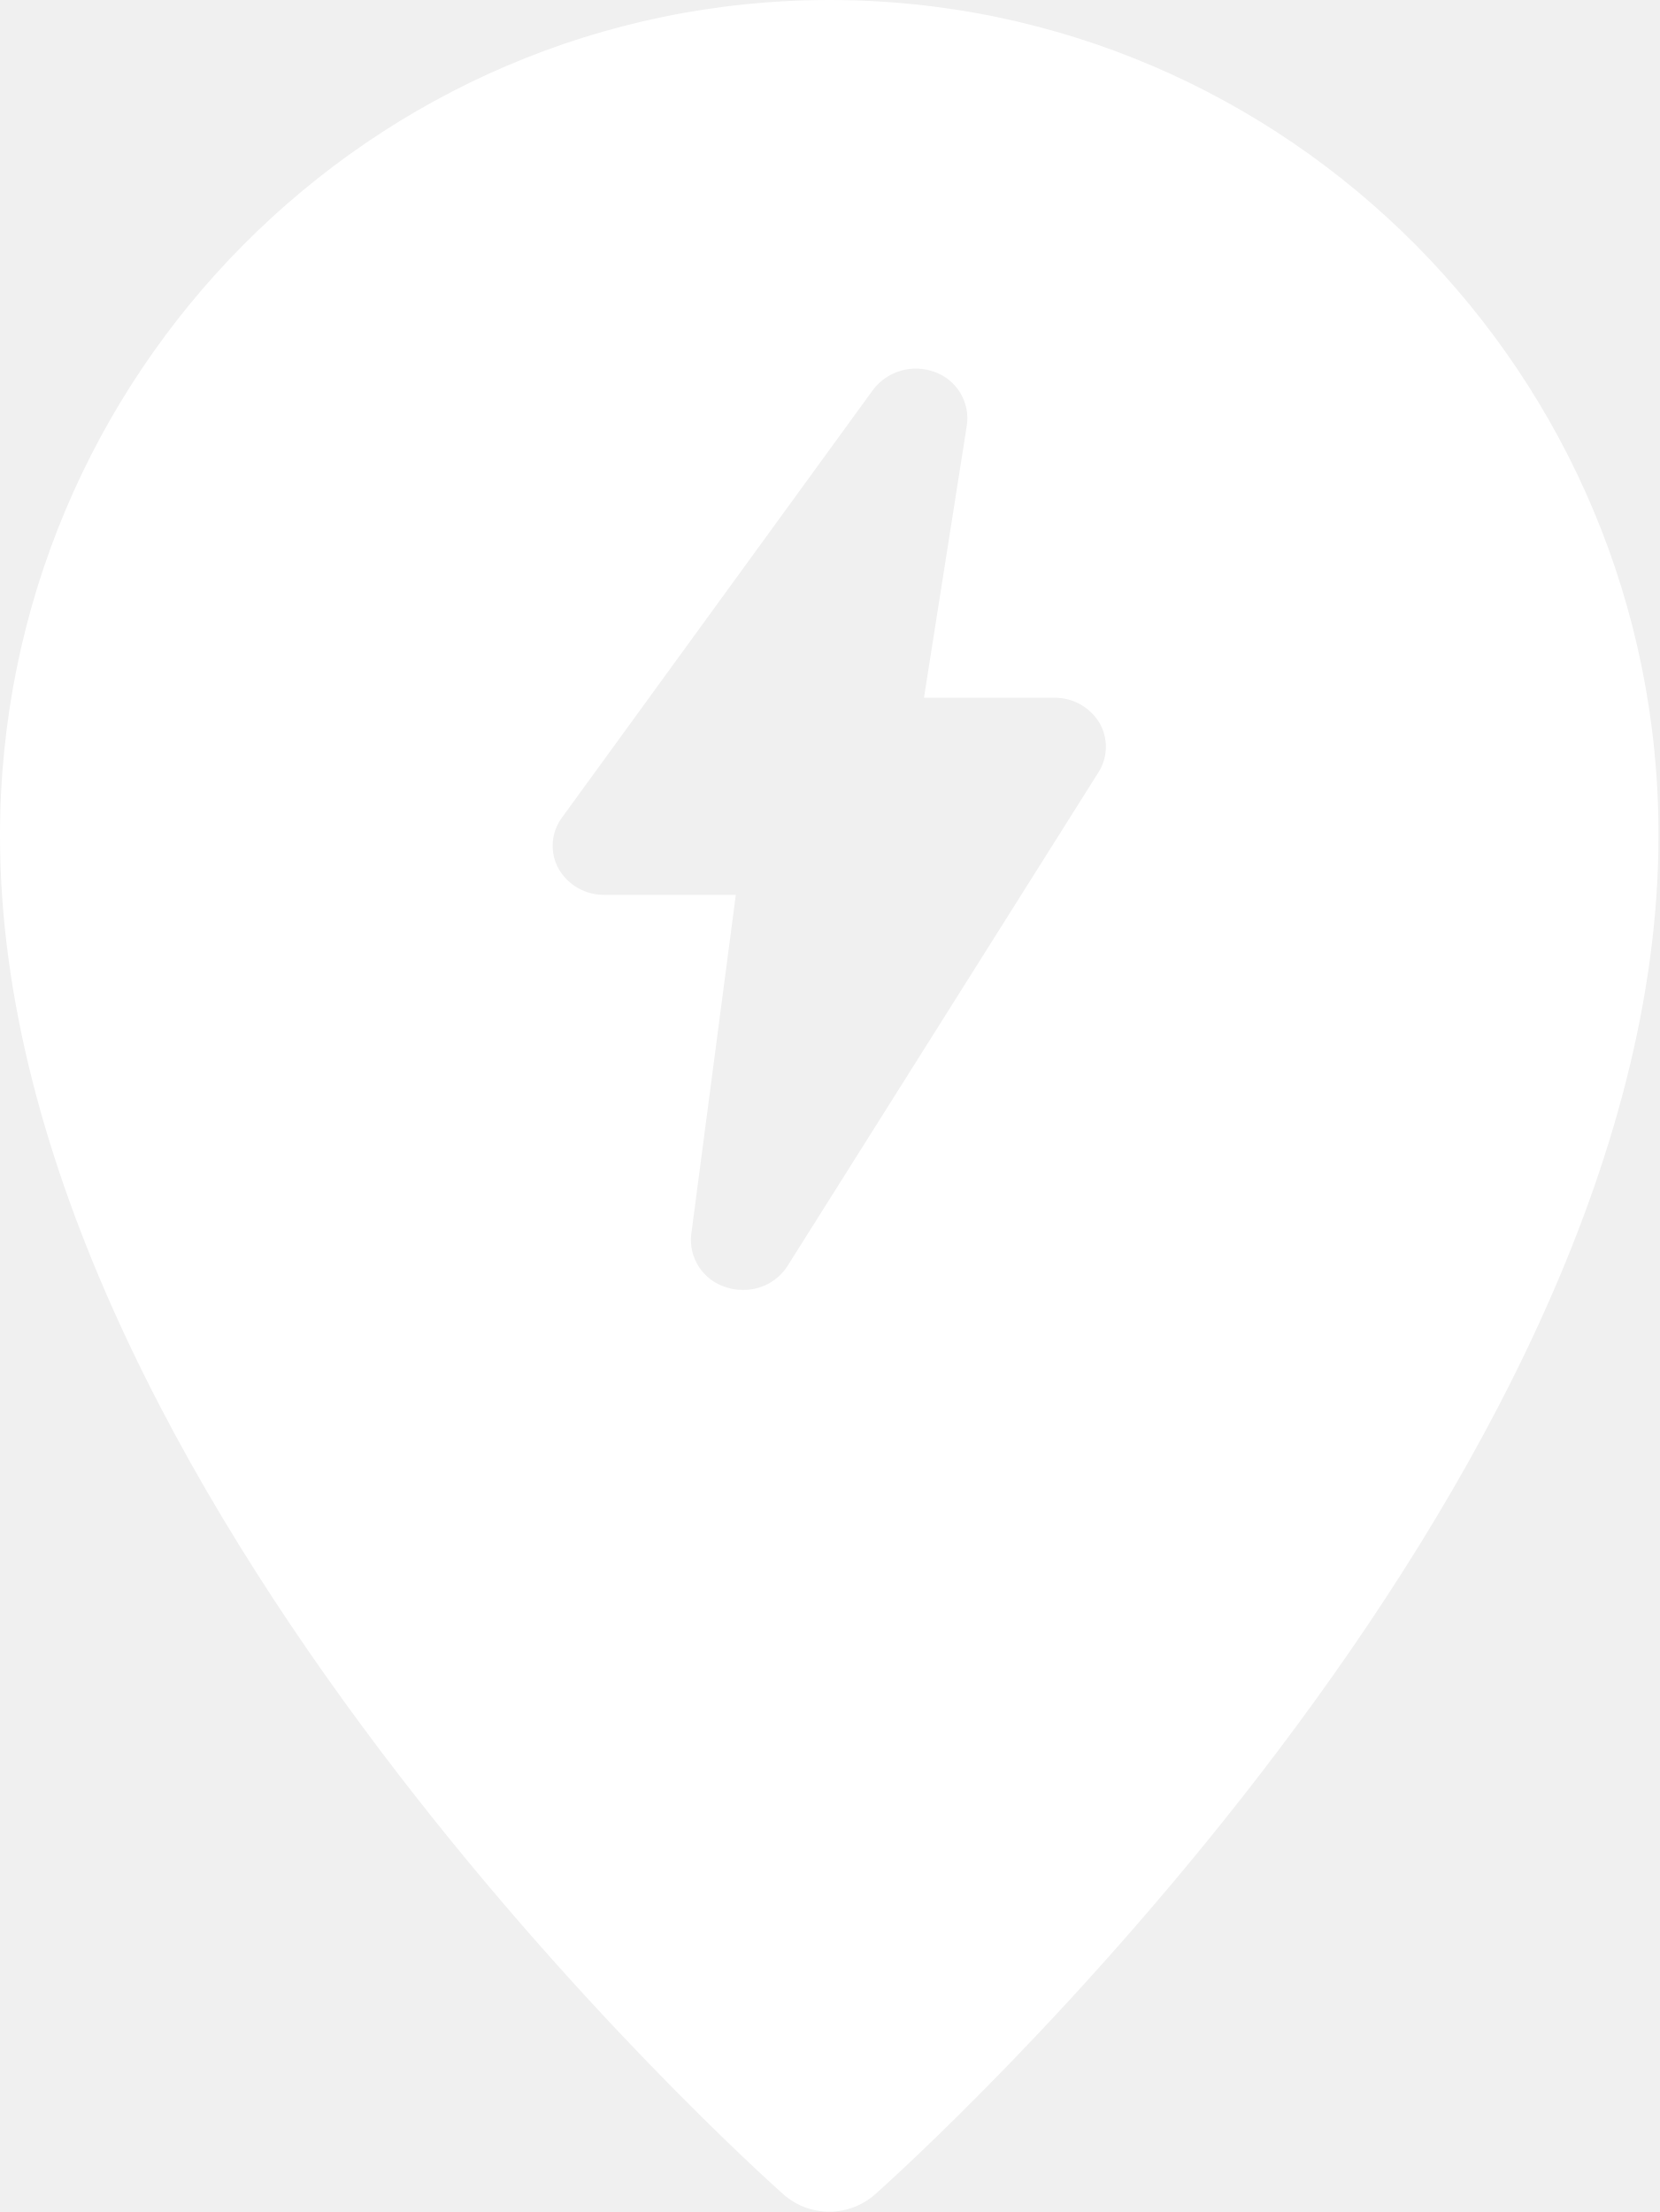
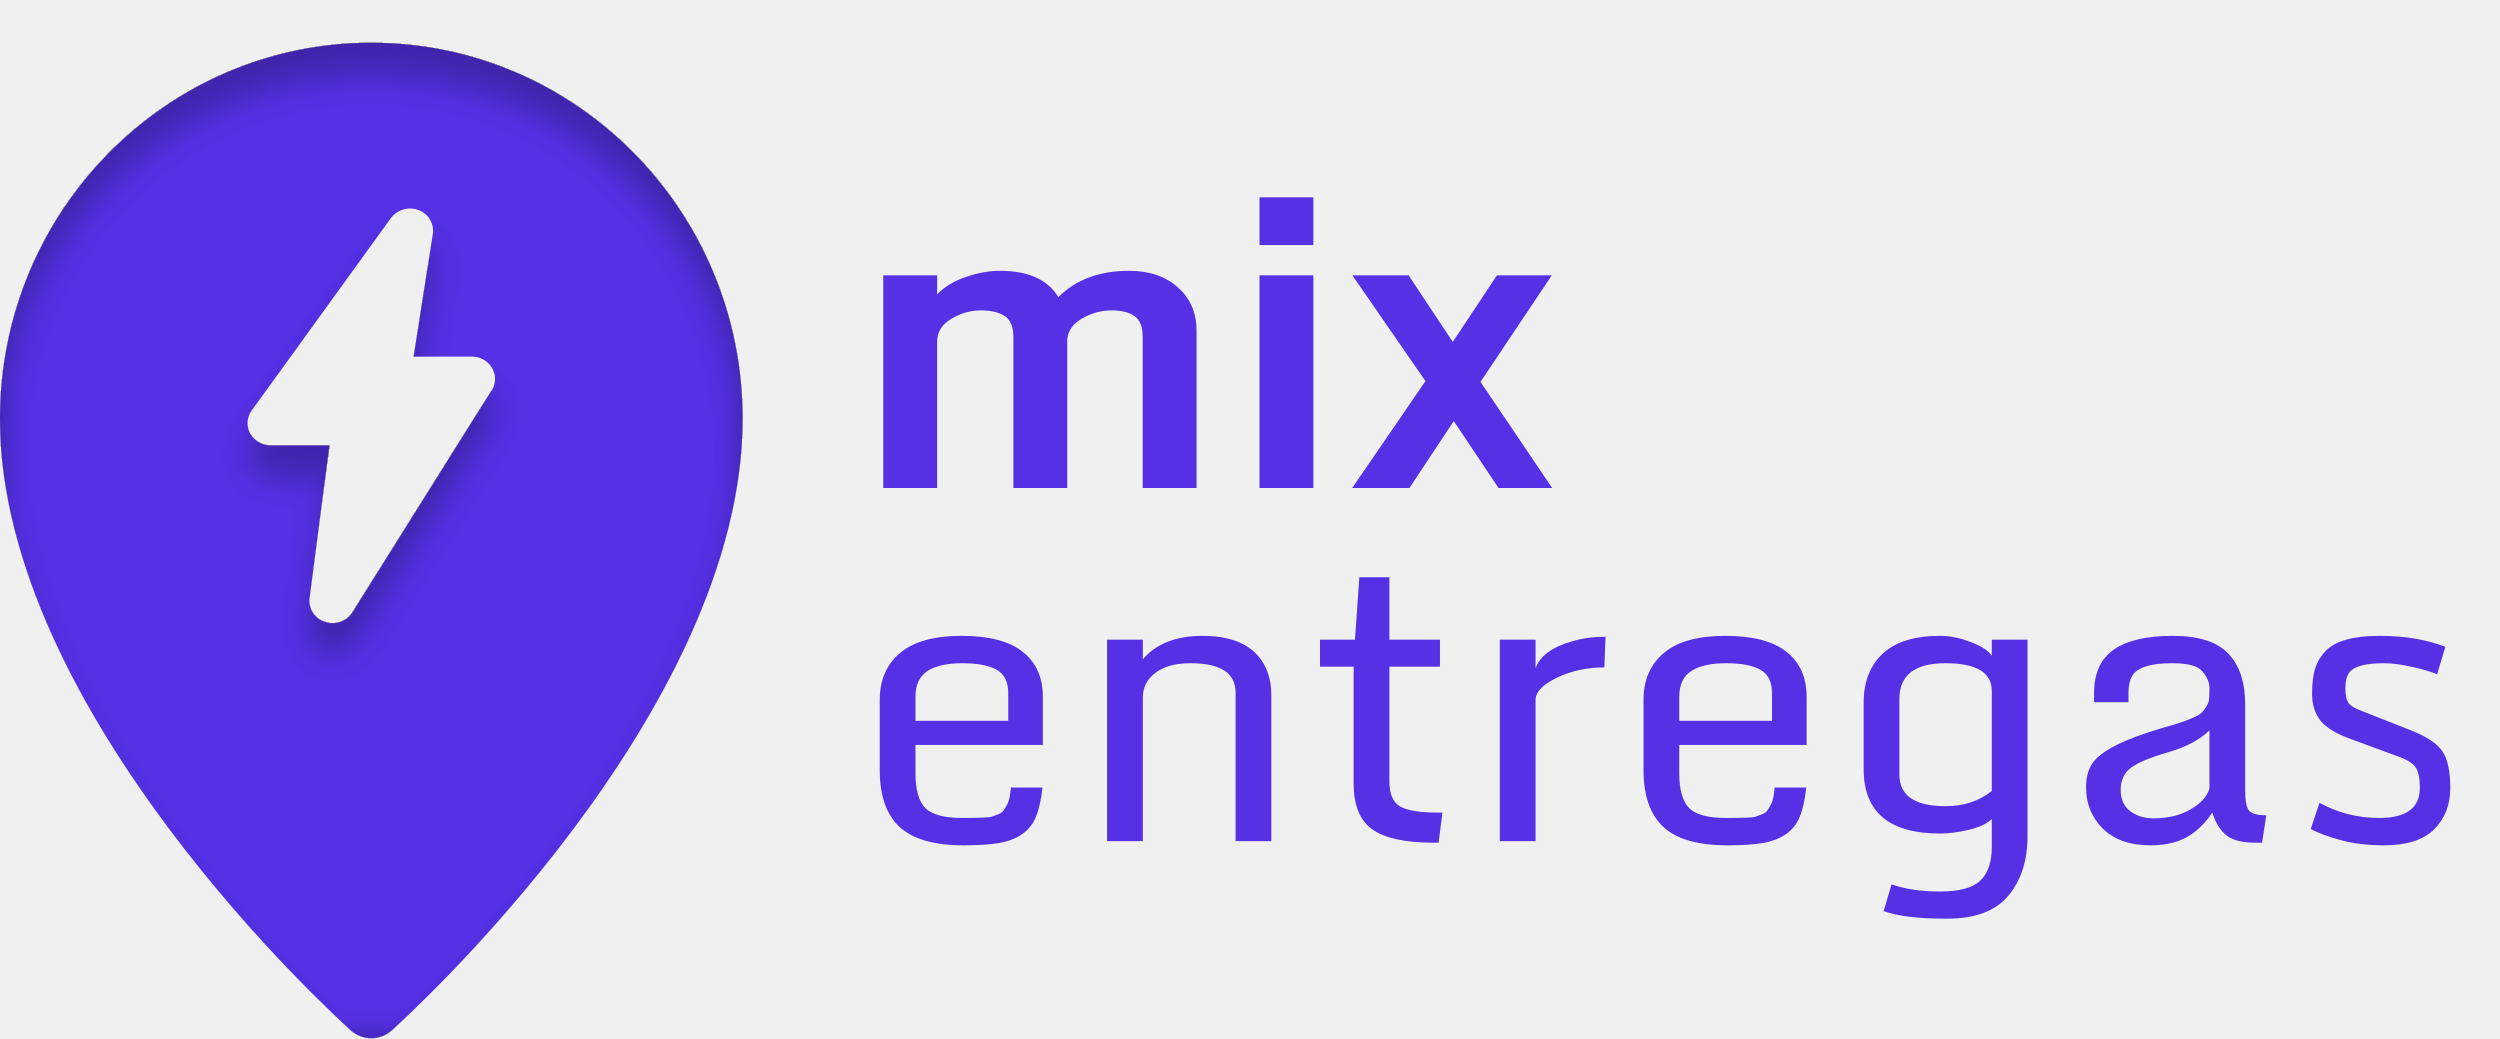
- <svg xmlns="http://www.w3.org/2000/svg" viewBox="0 0 127.33 169.77">
+ <svg xmlns="http://www.w3.org/2000/svg" width="1127" height="468" viewBox="0 0 1127 468" fill="none">
+   <g filter="url(#filter0_i)">
+     <path d="M167.368 19.279C75.057 19.279 6.10352e-05 95.276 6.10352e-05 188.736C6.10352e-05 321.5 151.606 458.57 158.103 464.472C160.66 466.745 163.955 468 167.368 468C170.782 468 174.077 466.745 176.633 464.472C183.155 458.57 334.761 321.5 334.761 188.736C334.761 95.276 259.68 19.279 167.368 19.279ZM221.658 175.941L158.874 276.101C157.906 277.604 156.575 278.835 155.005 279.681C153.436 280.527 151.678 280.96 149.897 280.938C148.741 280.948 147.592 280.751 146.504 280.358C144.276 279.685 142.355 278.245 141.078 276.29C139.802 274.334 139.252 271.989 139.526 269.667L148.502 200.805H122.031C120.151 200.817 118.303 200.326 116.674 199.383C115.046 198.439 113.697 197.077 112.766 195.436C111.889 193.824 111.486 191.994 111.606 190.161C111.725 188.328 112.361 186.567 113.44 185.083L176.2 98.323C177.608 96.451 179.579 95.087 181.821 94.433C184.063 93.779 186.455 93.871 188.641 94.695C190.796 95.465 192.619 96.959 193.804 98.925C194.988 100.891 195.459 103.207 195.139 105.483L186.5 160.751H212.682C214.506 160.729 216.305 161.187 217.9 162.077C219.496 162.968 220.832 164.262 221.778 165.83C222.701 167.349 223.189 169.094 223.189 170.873C223.189 172.653 222.701 174.398 221.778 175.916L221.658 175.941Z" fill="#5530E5" />
+   </g>
+   <path d="M398.189 220V124.131H422.469V132.7C425.801 129.248 430.116 126.63 435.412 124.845C440.768 123 445.886 122.077 450.765 122.077C463.56 122.077 472.337 126.035 477.098 133.95C485.013 126.035 495.635 122.077 508.965 122.077C518.13 122.077 525.479 124.577 531.014 129.576C536.607 134.515 539.404 141.031 539.404 149.124V220H515.125V151.981C515.125 147.339 513.905 144.185 511.465 142.519C509.084 140.793 505.603 139.93 501.021 139.93C496.498 139.93 492.124 141.12 487.899 143.501C483.733 145.881 481.472 149.065 481.115 153.052V220H456.835V151.981C456.835 147.339 455.556 144.185 452.997 142.519C450.438 140.793 446.808 139.93 442.107 139.93C437.465 139.93 433.032 141.21 428.806 143.769C424.581 146.268 422.469 149.69 422.469 154.034V220H398.189ZM567.79 110.473V88.961H592.07V110.473H567.79ZM567.79 220V124.131H592.07V220H567.79ZM609.566 220L642.593 171.797L609.655 124.131H635.006L654.912 154.123L674.818 124.131H699.544L667.409 172.155L699.722 220H675.532L655.358 189.829L635.363 220H609.566Z" fill="#5530E5" />
+   <path d="M434.38 381.073C421.069 381.073 411.443 378.302 405.501 372.76C399.56 367.219 396.589 358.678 396.589 347.138V315.517C396.589 306.548 399.646 299.493 405.758 294.351C411.871 289.209 421.098 286.639 433.437 286.639C445.834 286.639 455.032 289.038 461.031 293.837C467.086 298.579 470.114 305.377 470.114 314.232V335.827H412.7V348.595C412.7 356.136 414.214 361.392 417.241 364.362C420.269 367.276 425.725 368.733 433.609 368.733C441.493 368.733 445.949 368.561 446.977 368.219C448.005 367.876 449.062 367.476 450.148 367.019C451.233 366.562 451.976 366.019 452.376 365.391C452.833 364.762 453.404 363.82 454.089 362.563C454.832 361.249 455.375 358.735 455.718 355.022H469.943C469.371 360.449 468.4 364.82 467.029 368.133C465.715 371.446 463.601 374.103 460.688 376.102C457.831 378.045 454.375 379.359 450.319 380.044C446.32 380.73 441.007 381.073 434.38 381.073ZM412.7 324.944H454.518V312.518C454.518 307.376 452.747 303.834 449.205 301.892C445.72 299.95 440.578 298.978 433.78 298.978C426.982 298.978 421.755 300.15 418.098 302.492C414.499 304.834 412.7 308.69 412.7 314.06V324.944ZM557.007 312.261C557.007 303.406 550.237 298.978 536.698 298.978C530.014 298.978 524.758 300.407 520.93 303.263C517.103 306.12 515.189 309.862 515.189 314.489V379.187H499.078V288.352H515.189V297.179C521.245 290.152 530.214 286.639 542.097 286.639C557.521 286.639 567.29 292.066 571.404 302.92C572.546 306.005 573.118 309.433 573.118 313.204V379.187H557.007V312.261ZM646.128 379.873C633.446 379.873 624.276 377.873 618.621 373.874C613.022 369.875 610.223 362.991 610.223 353.222V300.521H595.055V288.352H610.823L612.794 260.245H626.333V288.352H649.128V300.521H626.333V352.194C626.333 357.907 627.961 361.706 631.218 363.591C634.531 365.419 640.273 366.333 648.442 366.333H650.242L648.528 379.873H646.128ZM676.121 379.187V288.352H692.231V301.206C694.288 295.608 699.858 291.552 708.942 289.038C713.683 287.667 718.625 287.01 723.766 287.067L723.252 300.864C715.483 300.864 708.37 302.406 701.915 305.491C695.459 308.576 692.231 311.947 692.231 315.603V379.187H676.121ZM778.696 381.073C765.385 381.073 755.759 378.302 749.817 372.76C743.876 367.219 740.905 358.678 740.905 347.138V315.517C740.905 306.548 743.962 299.493 750.074 294.351C756.187 289.209 765.413 286.639 777.753 286.639C790.15 286.639 799.348 289.038 805.347 293.837C811.402 298.579 814.43 305.377 814.43 314.232V335.827H757.016V348.595C757.016 356.136 758.529 361.392 761.557 364.362C764.585 367.276 770.041 368.733 777.925 368.733C785.808 368.733 790.265 368.561 791.293 368.219C792.321 367.876 793.378 367.476 794.464 367.019C795.549 366.562 796.292 366.019 796.692 365.391C797.149 364.762 797.72 363.82 798.405 362.563C799.148 361.249 799.691 358.735 800.034 355.022H814.259C813.687 360.449 812.716 364.82 811.345 368.133C810.031 371.446 807.917 374.103 805.004 376.102C802.147 378.045 798.691 379.359 794.635 380.044C790.636 380.73 785.323 381.073 778.696 381.073ZM757.016 324.944H798.834V312.518C798.834 307.376 797.063 303.834 793.521 301.892C790.036 299.95 784.894 298.978 778.096 298.978C771.298 298.978 766.07 300.15 762.414 302.492C758.815 304.834 757.016 308.69 757.016 314.06V324.944ZM852.735 398.64C858.676 400.811 865.96 401.896 874.587 401.896C883.213 401.896 889.24 400.268 892.668 397.012C896.153 393.755 897.895 388.699 897.895 381.844V369.247C895.553 371.418 892.04 373.046 887.355 374.132C882.728 375.217 878.472 375.76 874.587 375.76C851.621 375.76 840.138 366.076 840.138 346.71V316.803C840.138 307.376 842.995 300.007 848.707 294.694C854.477 289.324 863.104 286.639 874.587 286.639C879.157 286.639 883.842 287.61 888.641 289.552C893.496 291.437 896.581 293.466 897.895 295.636V288.352H914.006V377.045C914.006 387.957 911.121 396.869 905.351 403.781C899.638 410.694 890.383 414.15 877.586 414.15C864.789 414.15 855.306 413.008 849.136 410.723L852.735 398.64ZM897.895 311.49C897.895 303.149 890.954 298.978 877.072 298.978C863.19 298.978 856.248 304.349 856.248 315.089V349.195C856.248 358.678 863.19 363.42 877.072 363.42C885.241 363.42 892.182 361.135 897.895 356.564V311.49ZM969.449 381.073C960.252 381.073 953.11 378.588 948.026 373.617C942.942 368.59 940.399 362.363 940.399 354.936C940.399 350.709 941.285 347.195 943.056 344.396C946.655 338.683 957.395 333.227 975.276 328.029C985.617 325.172 991.558 322.716 993.101 320.659C994.7 318.602 995.586 317.003 995.757 315.86C995.929 314.66 996.014 312.775 996.014 310.204C996.014 307.633 994.957 305.12 992.844 302.663C990.787 300.207 986.274 298.978 979.304 298.978C969.478 298.978 963.451 300.864 961.223 304.634C960.08 306.577 959.509 309.205 959.509 312.518V316.546H943.998V312.432C943.998 303.577 946.941 297.065 952.825 292.894C958.766 288.724 967.621 286.639 979.39 286.639C991.158 286.639 999.556 289.324 1004.58 294.694C1009.61 300.007 1012.12 307.605 1012.12 317.488V356.222C1012.12 360.963 1012.72 364.048 1013.92 365.477C1015.12 366.848 1017.69 367.533 1021.64 367.533L1019.75 379.873H1016.49C1010.78 379.873 1006.53 378.788 1003.73 376.617C1000.93 374.389 998.785 370.961 997.3 366.333C992.558 373.417 986.845 377.873 980.161 379.702C976.962 380.616 973.391 381.073 969.449 381.073ZM977.505 339.083C969.392 341.425 963.765 343.768 960.623 346.11C957.538 348.452 955.995 351.766 955.995 356.05C955.995 360.278 957.424 363.477 960.28 365.648C963.194 367.819 966.679 368.904 970.735 368.904C974.848 368.904 978.561 368.39 981.875 367.362C985.188 366.276 988.159 364.705 990.787 362.649C993.472 360.535 995.214 358.135 996.014 355.45V329.228C991.844 333.399 985.674 336.684 977.505 339.083ZM1072.62 368.733C1084.79 368.733 1090.88 364.191 1090.88 355.108C1090.88 351.166 1090.33 348.252 1089.25 346.367C1088.16 344.424 1085.62 342.711 1081.62 341.225L1060.03 333.256C1053.4 330.914 1048.77 328.143 1046.14 324.944C1043.57 321.687 1042.29 317.631 1042.29 312.775C1042.29 307.919 1042.77 304.034 1043.75 301.121C1044.72 298.15 1046.32 295.551 1048.54 293.323C1053 288.867 1061 286.639 1072.54 286.639C1084.08 286.639 1094.02 288.295 1102.36 291.609L1098.67 303.949C1095.76 302.749 1091.93 301.635 1087.19 300.607C1082.45 299.521 1078.31 298.978 1074.77 298.978C1066.6 298.978 1061.43 300.292 1059.26 302.92C1057.94 304.577 1057.29 307.005 1057.29 310.204C1057.29 313.404 1057.8 315.689 1058.83 317.06C1059.91 318.374 1062 319.573 1065.08 320.659L1086.42 329.057C1093.85 331.97 1098.73 335.198 1101.07 338.74C1103.42 342.225 1104.59 347.738 1104.59 355.279C1104.59 362.82 1102.16 369.018 1097.3 373.874C1092.45 378.673 1084.94 381.073 1074.77 381.073C1067.34 381.073 1060.74 380.273 1054.97 378.673C1049.2 377.074 1044.77 375.417 1041.69 373.703L1045.63 361.877C1053.8 366.448 1062.8 368.733 1072.62 368.733Z" fill="#5530E5" />
  <defs>
-     <style>.cls-1{fill:#fff;}</style>
+     <filter id="filter0_i" x="6.10352e-05" y="19.279" width="334.761" height="463.347" filterUnits="userSpaceOnUse" color-interpolation-filters="sRGB">
+       <feFlood flood-opacity="0" result="BackgroundImageFix" />
+       <feBlend mode="normal" in="SourceGraphic" in2="BackgroundImageFix" result="shape" />
+       <feColorMatrix in="SourceAlpha" type="matrix" values="0 0 0 0 0 0 0 0 0 0 0 0 0 0 0 0 0 0 127 0" result="hardAlpha" />
+       <feOffset dy="14.625" />
+       <feGaussianBlur stdDeviation="7.312" />
+       <feComposite in2="hardAlpha" operator="arithmetic" k2="-1" k3="1" />
+       <feColorMatrix type="matrix" values="0 0 0 0 0 0 0 0 0 0 0 0 0 0 0 0 0 0 0.25 0" />
+       <feBlend mode="normal" in2="shape" result="effect1_innerShadow" />
+     </filter>
  </defs>
-   <g id="Camada_2" data-name="Camada 2">
-     <g id="Camada_1-2" data-name="Camada 1">
-       <path class="cls-1" d="M63.66,0C28.55,0,0,28.77,0,64.13c0,50.24,57.68,102.12,60.14,104.3a5.31,5.31,0,0,0,7,0c2.46-2.18,60.14-54.06,60.14-104.3C127.33,28.77,98.77,0,63.66,0ZM84.29,59.29,60.42,97.19A4,4,0,0,1,57,99a3.83,3.83,0,0,1-1.29-.21,3.79,3.79,0,0,1-2.66-4.06l3.42-26.05H46.39a4,4,0,0,1-3.52-2,3.64,3.64,0,0,1,.25-3.92L67,29.92a4.12,4.12,0,0,1,4.73-1.37,3.77,3.77,0,0,1,2.47,4.09L70.91,53.55h10a4,4,0,0,1,3.46,1.92A3.65,3.65,0,0,1,84.29,59.29Z" />
-     </g>
-   </g>
</svg>
